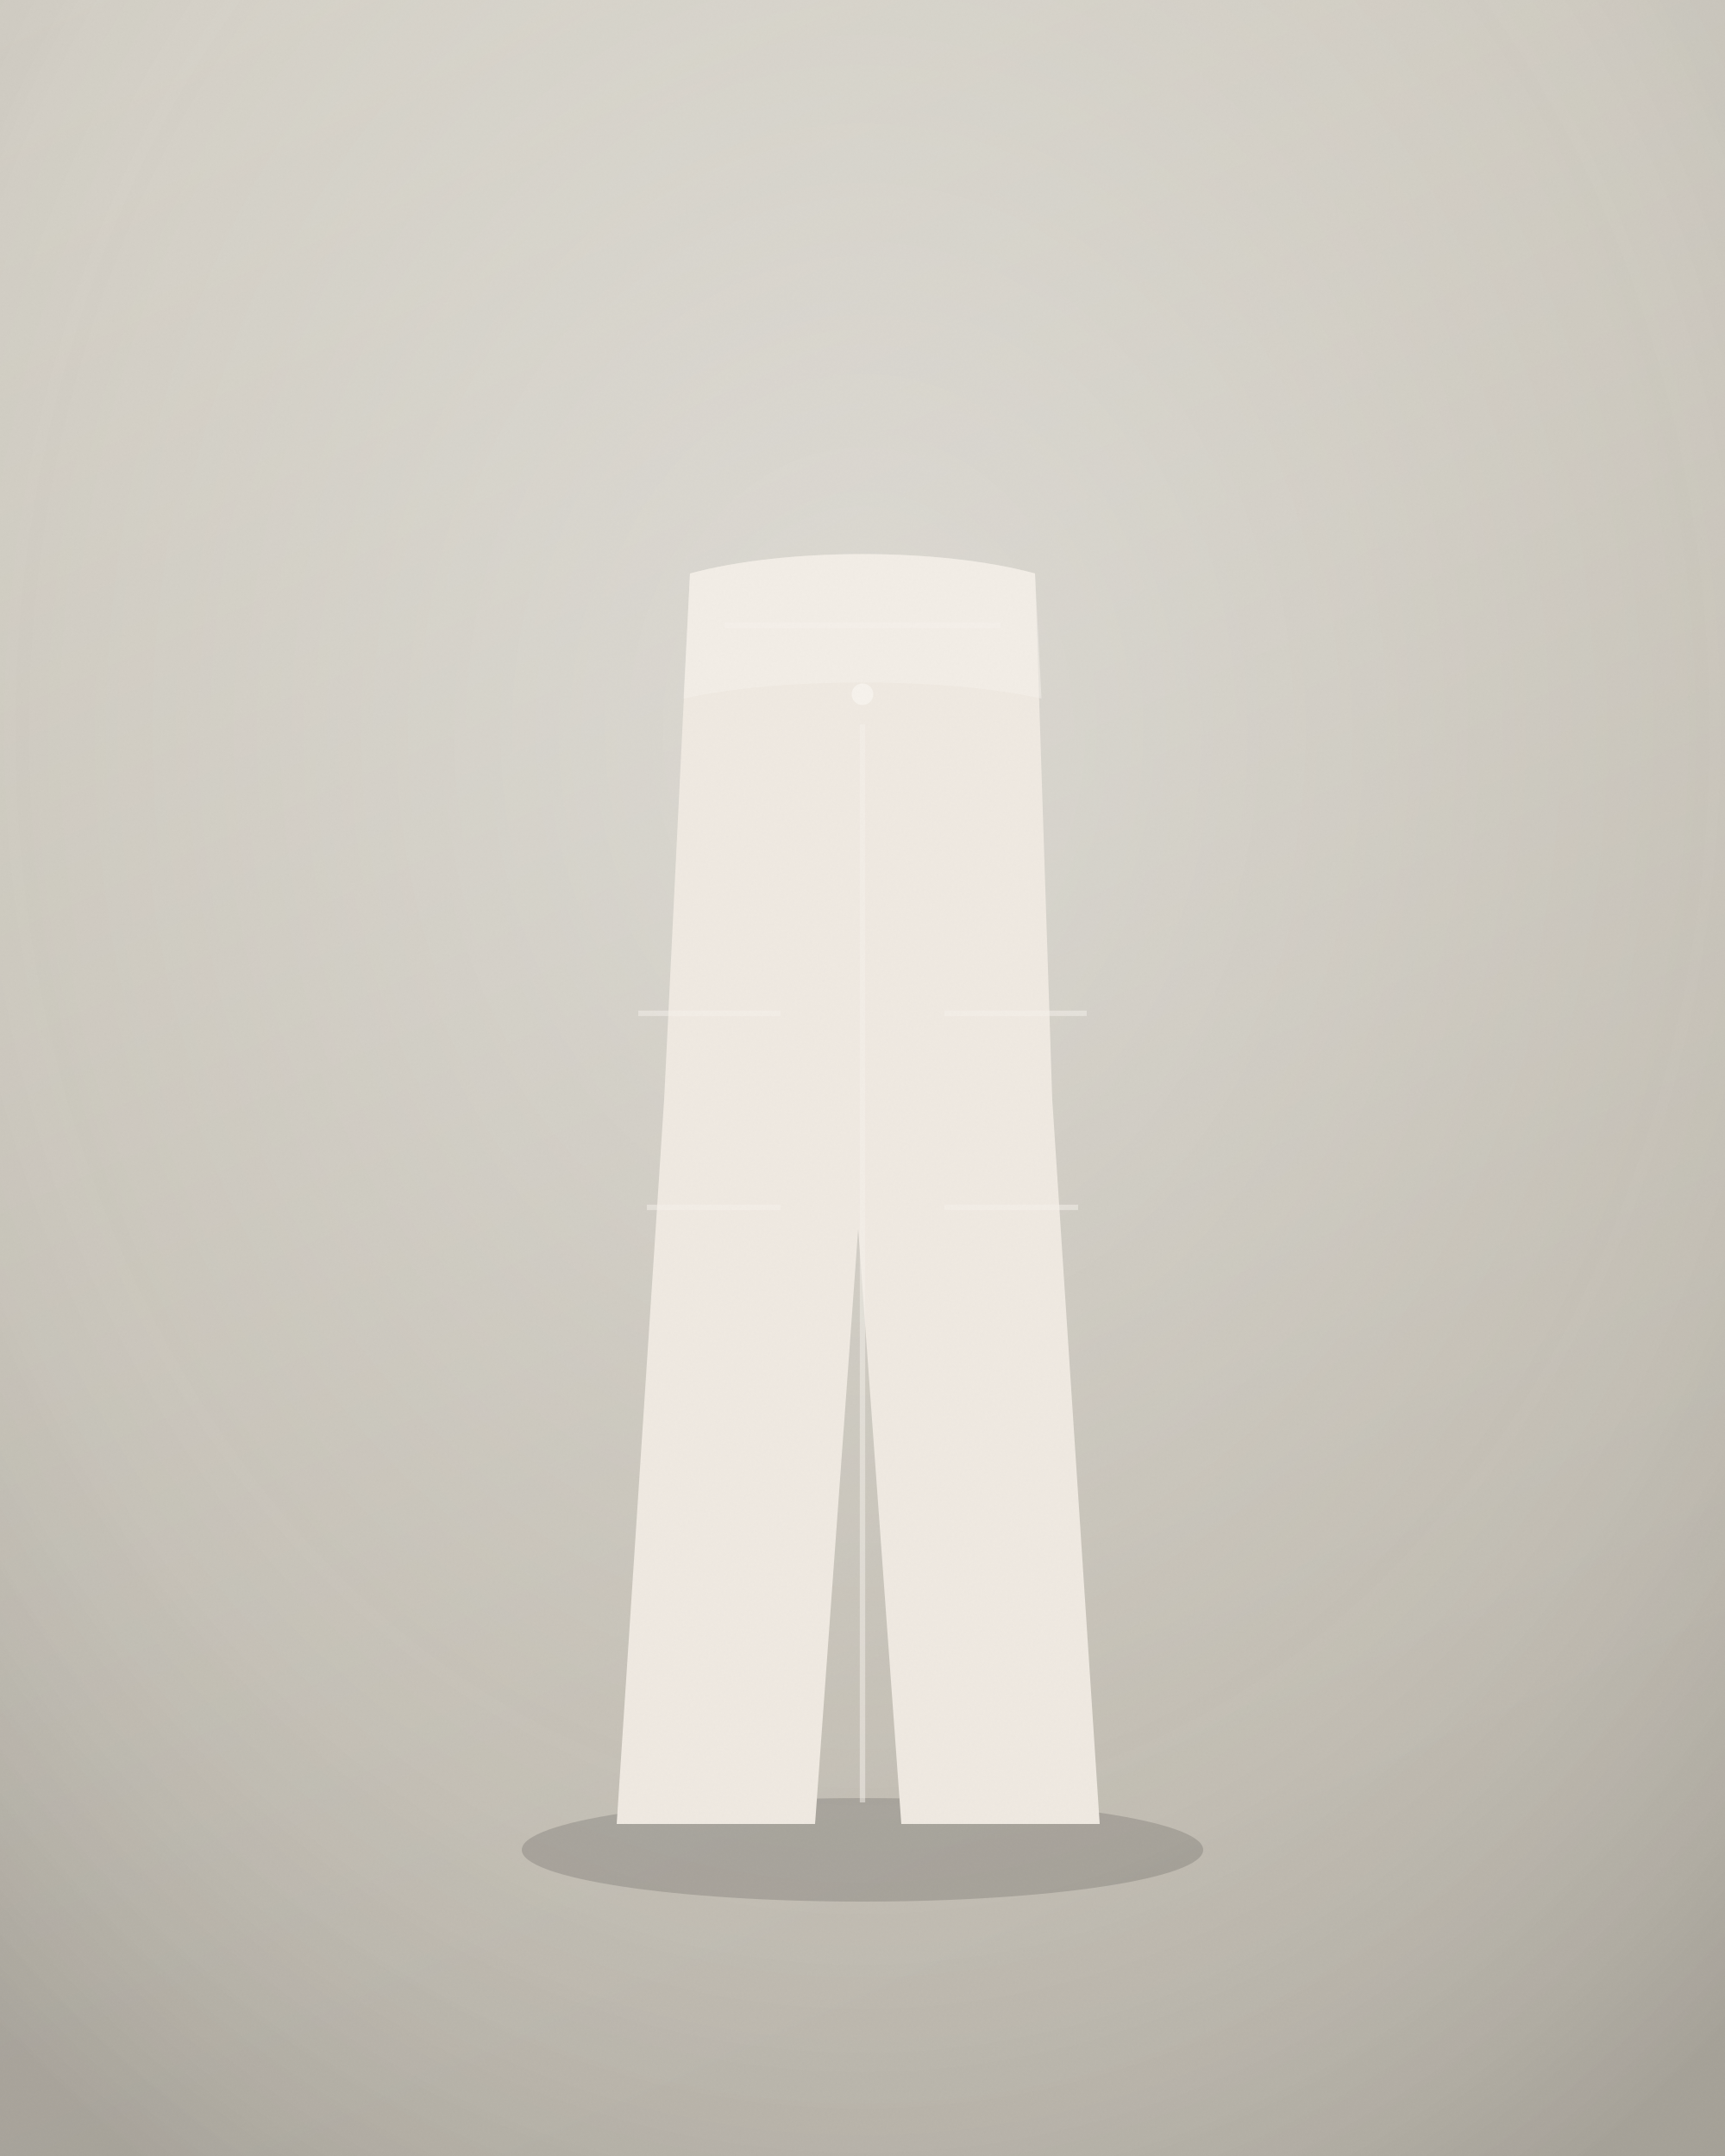
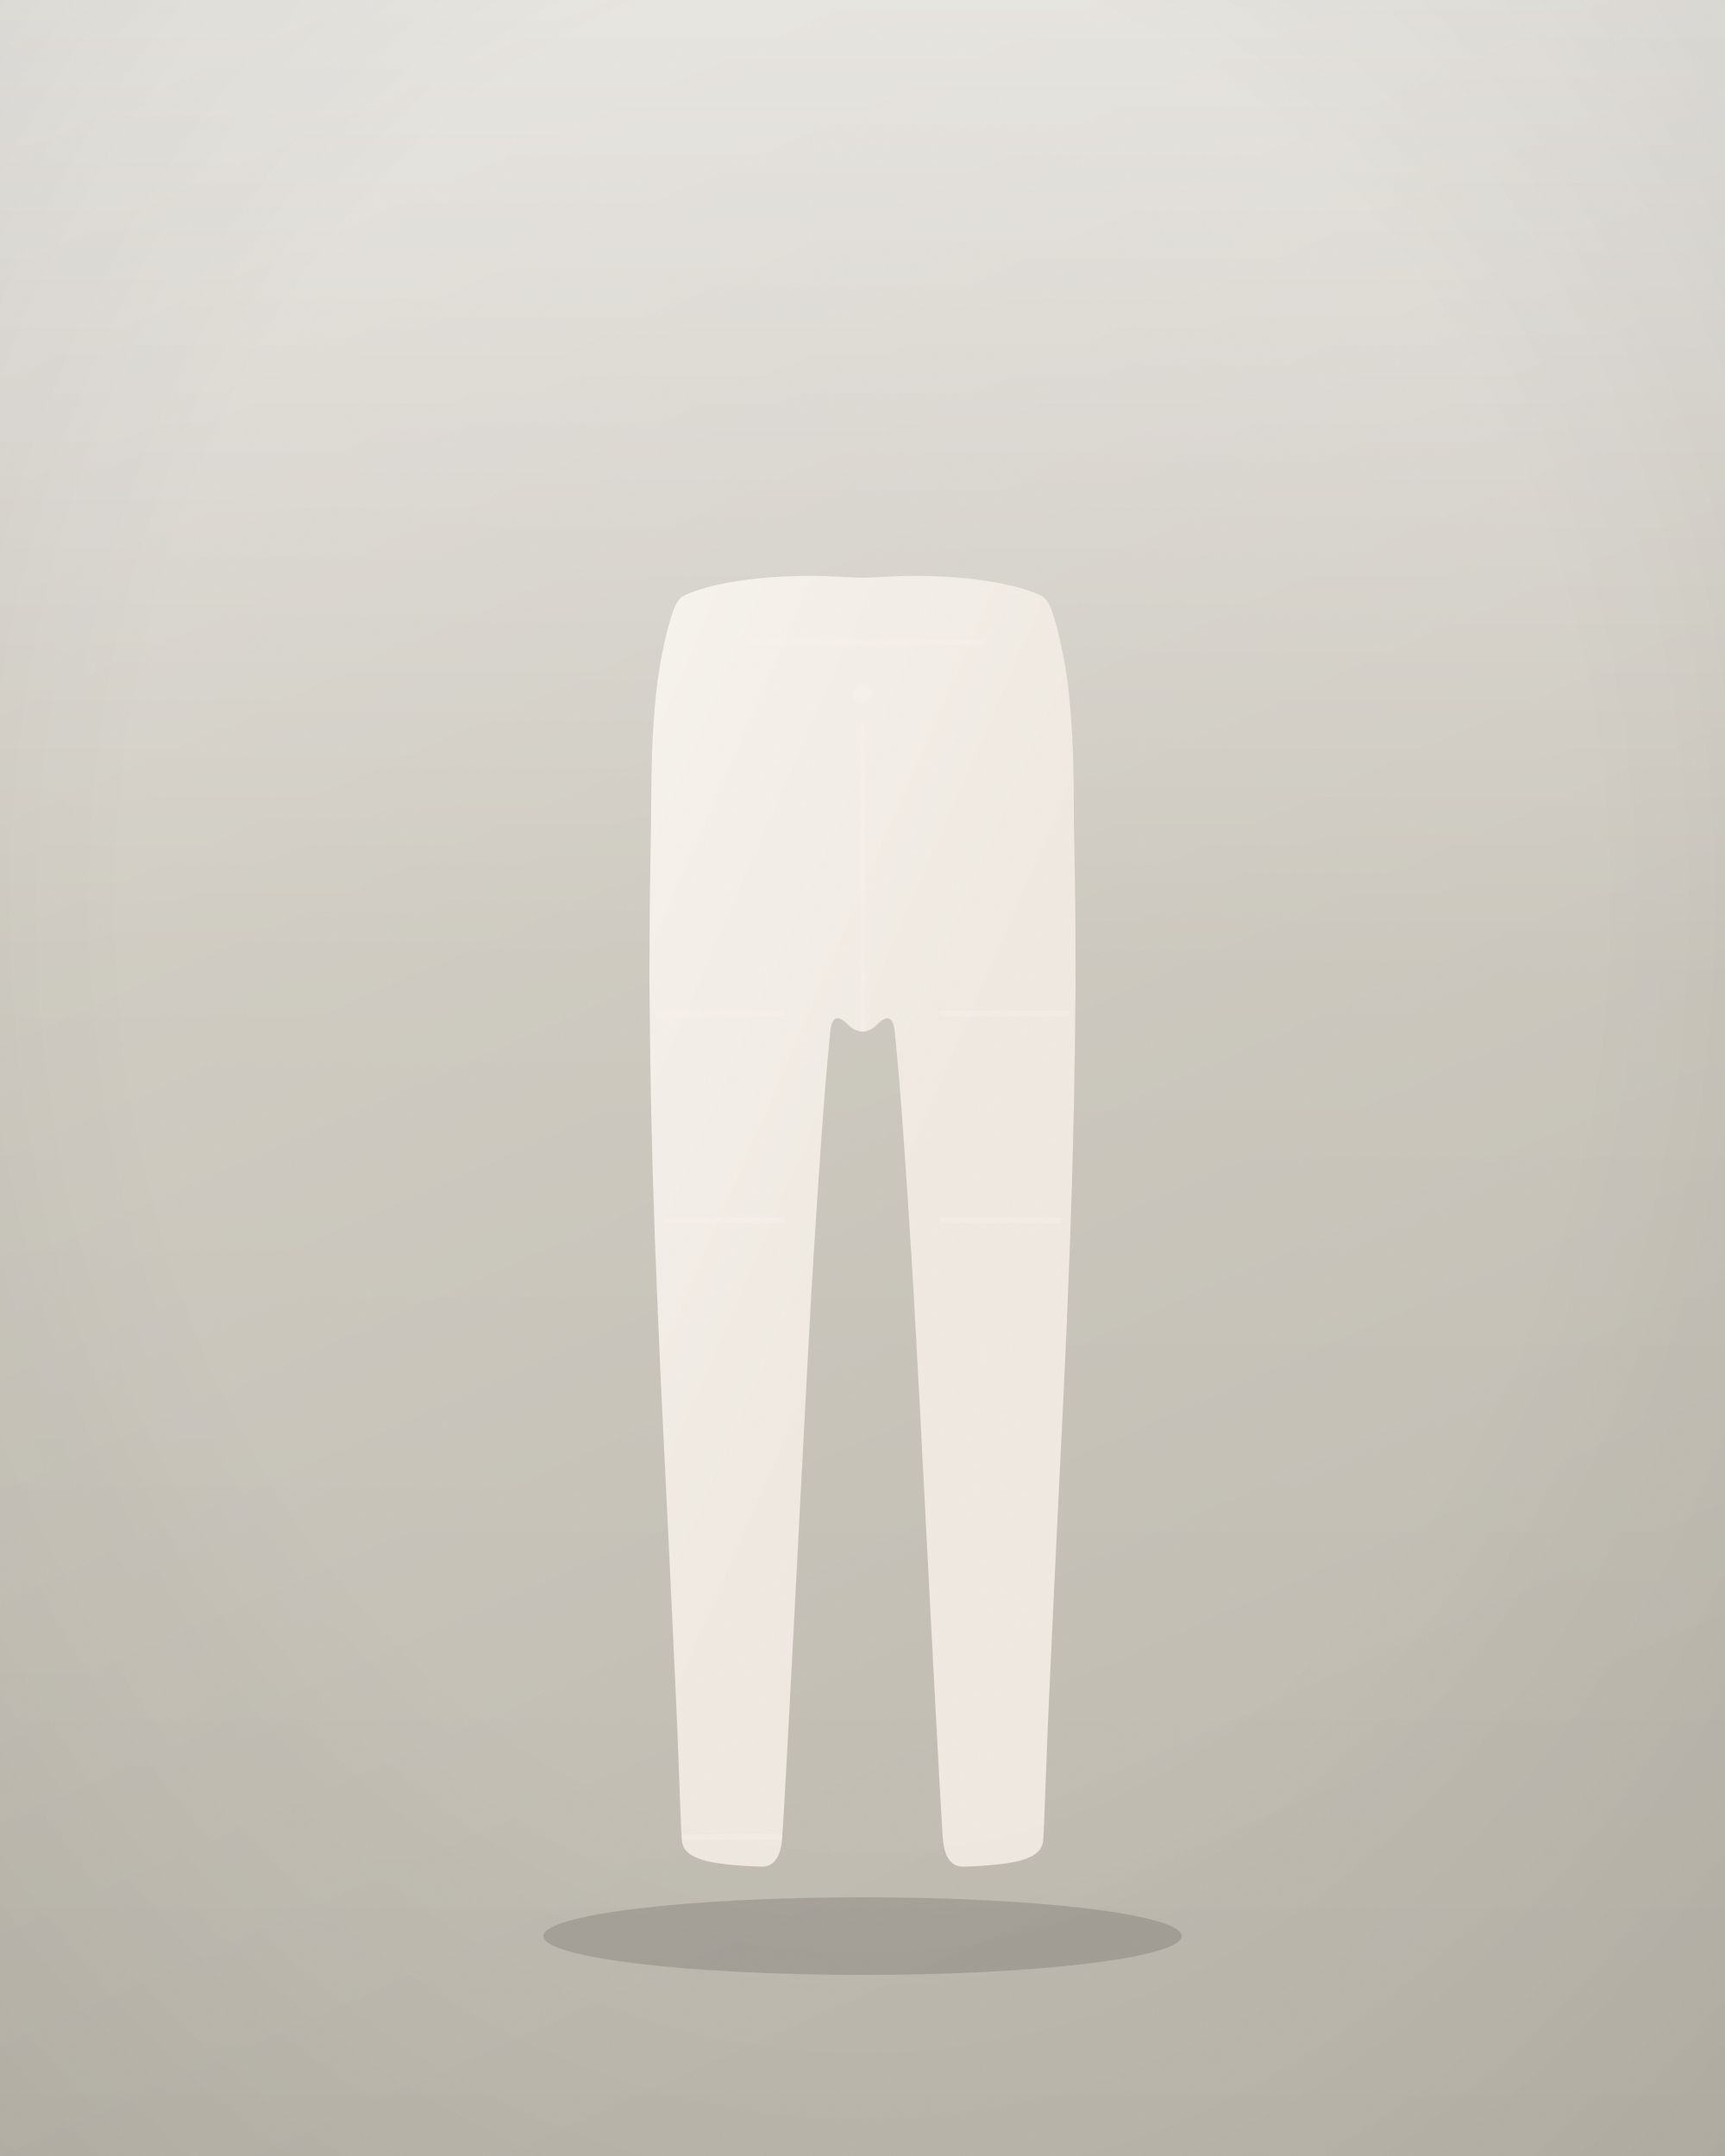
<svg xmlns="http://www.w3.org/2000/svg" viewBox="0 0 800 1000" width="800" height="1000" preserveAspectRatio="xMidYMid slice" role="img">
  <defs>
    <linearGradient id="bga4" x1="0" y1="0" x2="0.35" y2="1">
      <stop offset="0" stop-color="#D3CFC5" />
      <stop offset="1" stop-color="#BEB9AE" />
    </linearGradient>
-     <radialGradient id="lita4" cx="0.5" cy="0.34" r="0.78">
-       <stop offset="0" stop-color="#ffffff" stop-opacity="0.34" />
-       <stop offset="0.62" stop-color="#ffffff" stop-opacity="0.06" />
-       <stop offset="1" stop-color="#111111" stop-opacity="0.14" />
+     <linearGradient id="keya4" x1="0" y1="0" x2="0" y2="1">
+       <stop offset="0" stop-color="#ffffff" stop-opacity="0.5" />
+       <stop offset="0.45" stop-color="#ffffff" stop-opacity="0.1" />
+       <stop offset="1" stop-color="#ffffff" stop-opacity="0" />
+     </linearGradient>
+     <radialGradient id="viga4" cx="0.5" cy="0.42" r="0.78">
+       <stop offset="0.55" stop-color="#111111" stop-opacity="0" />
+       <stop offset="1" stop-color="#111111" stop-opacity="0.09" />
    </radialGradient>
-     <linearGradient id="faba4" x1="0.2" y1="0" x2="0.8" y2="1">
+     <linearGradient id="faba4" x1="0.12" y1="0" x2="0.88" y2="1">
      <stop offset="0" stop-color="#F6F2EC" />
+       <stop offset="0.55" stop-color="#EFE9E1" />
+       <stop offset="1" stop-color="#EFE9E1" />
+     </linearGradient>
+     <linearGradient id="figFIG" x1="0.1" y1="0" x2="0.9" y2="1">
+       <stop offset="0" stop-color="#F6F2EC" />
+       <stop offset="0.6" stop-color="#EFE9E1" />
      <stop offset="1" stop-color="#EFE9E1" />
    </linearGradient>
    <filter id="graina4" x="0" y="0" width="100%" height="100%">
      <feTurbulence type="fractalNoise" baseFrequency="0.85" numOctaves="3" stitchTiles="stitch" />
      <feColorMatrix type="saturate" values="0" />
      <feComponentTransfer>
        <feFuncA type="linear" slope="0.5" />
      </feComponentTransfer>
    </filter>
  </defs>
  <g id="art">
    <rect width="800" height="1000" fill="url(#bga4)" />
-     <rect width="800" height="1000" fill="url(#lita4)" />
-     <ellipse cx="400" cy="858" rx="158" ry="24" fill="#111111" opacity="0.16" />
-     <path fill="#EFE9E1" d="M320 266c44-12 116-12 160 0l8 244 22 336h-92l-20-276-20 276h-92l22-336z" />
-     <path fill="#F6F2EC" opacity="0.5" d="M320 266c44-12 116-12 160 0l3 58c-44-10-122-10-166 0z" />
-     <g fill="none" stroke="#F6F2EC" stroke-width="2.5" opacity="0.5">
-       <path d="M400 336v500M336 290h128" />
-       <path d="M296 470h66M438 470h66M300 560h62M438 560h62" />
+     <rect width="800" height="1000" fill="url(#keya4)" />
+     <ellipse cx="400" cy="898" rx="148" ry="18" fill="#111111" opacity="0.16" />
+     <defs>
+       <clipPath id="cl4">
+         <path d="M400.0 268.0Q400.0 268.0 411.1 267.5Q422.2 266.9 431.9 267.2Q441.5 267.5 449.6 268.4Q457.7 269.3 464.2 270.6Q470.7 271.9 475.4 273.4Q480.1 274.9 483.1 276.4Q486.0 278.0 488.0 283.9Q490.0 289.8 491.4 296.1Q492.9 302.4 494.0 309.0Q495.1 315.5 495.8 322.3Q496.5 329.0 496.9 335.7Q497.4 342.5 497.6 349.0Q497.8 355.6 497.9 361.9Q498.0 368.2 498.0 374.1Q498.0 380.0 498.3 395.7Q498.6 411.4 498.7 426.6Q498.8 441.9 498.8 456.7Q498.7 471.6 498.5 486.2Q498.3 500.7 498.0 515.0Q497.7 529.4 497.3 543.5Q496.9 557.6 496.4 571.7Q495.9 585.7 495.3 599.7Q494.8 613.8 494.1 627.8Q493.5 641.8 492.8 656.0Q492.1 670.1 491.4 684.5Q490.7 698.8 490.0 713.3Q489.3 727.9 488.6 742.8Q487.9 757.7 487.2 772.9Q486.5 788.2 485.8 803.9Q485.2 819.6 484.6 835.8Q484.0 852.0 483.8 853.9Q483.5 855.8 482.5 857.5Q481.4 859.2 479.1 860.6Q476.8 862.0 472.7 863.1Q468.6 864.1 462.3 864.8Q456.0 865.5 447.0 865.8Q438.0 866.0 437.2 851.8Q436.3 837.6 435.5 822.9Q434.7 808.2 433.9 793.1Q433.1 778.0 432.3 762.7Q431.5 747.4 430.7 731.9Q429.9 716.5 429.1 701.1Q428.3 685.6 427.5 670.3Q426.8 655.0 425.9 639.9Q425.1 624.9 424.3 610.2Q423.5 595.4 422.6 581.2Q421.7 567.0 420.8 553.4Q419.9 539.8 419.0 526.9Q418.1 514.1 417.1 502.1Q416.1 490.1 415.0 479.0Q414.0 468.0 407.0 475.0Q400.0 482.0 393.0 475.0Q386.0 468.0 385.0 479.0Q383.9 490.1 382.9 502.1Q381.9 514.1 381.0 526.9Q380.1 539.8 379.2 553.4Q378.3 567.0 377.4 581.2Q376.5 595.4 375.7 610.2Q374.9 624.9 374.1 639.9Q373.3 655.0 372.5 670.3Q371.7 685.6 370.9 701.1Q370.1 716.5 369.3 731.9Q368.5 747.4 367.7 762.7Q366.9 778.0 366.1 793.1Q365.3 808.2 364.5 822.9Q363.7 837.6 362.8 851.8Q362.0 866.0 353.0 865.8Q344.0 865.5 337.7 864.8Q331.4 864.1 327.3 863.1Q323.3 862.0 320.9 860.6Q318.6 859.2 317.5 857.5Q316.5 855.8 316.2 853.9Q316.0 852.0 315.4 835.8Q314.8 819.6 314.2 803.9Q313.5 788.2 312.8 772.9Q312.1 757.7 311.4 742.8Q310.7 727.9 310.0 713.3Q309.3 698.8 308.6 684.5Q307.9 670.1 307.2 656.0Q306.5 641.8 305.9 627.8Q305.3 613.8 304.7 599.7Q304.1 585.7 303.6 571.7Q303.1 557.6 302.7 543.5Q302.3 529.4 302.0 515.0Q301.7 500.7 301.5 486.2Q301.3 471.6 301.2 456.7Q301.2 441.9 301.3 426.6Q301.4 411.4 301.7 395.7Q302.0 380.0 302.0 374.1Q302.0 368.2 302.1 361.9Q302.2 355.6 302.4 349.0Q302.6 342.5 303.1 335.7Q303.5 329.0 304.2 322.3Q304.9 315.5 306.0 309.0Q307.1 302.4 308.6 296.1Q310.0 289.8 312.0 283.9Q314.0 278.0 316.9 276.4Q319.9 274.9 324.6 273.4Q329.3 271.9 335.8 270.6Q342.3 269.3 350.4 268.4Q358.5 267.5 368.1 267.2Q377.8 266.9 388.9 267.5Z" />
+       </clipPath>
+     </defs>
+     <path fill="url(#faba4)" d="M400.0 268.0Q400.0 268.0 411.1 267.5Q422.2 266.9 431.9 267.2Q441.5 267.5 449.6 268.4Q457.7 269.3 464.2 270.6Q470.7 271.9 475.4 273.4Q480.1 274.9 483.1 276.4Q486.0 278.0 488.0 283.9Q490.0 289.8 491.4 296.1Q492.9 302.4 494.0 309.0Q495.1 315.5 495.8 322.3Q496.5 329.0 496.9 335.7Q497.4 342.5 497.6 349.0Q497.8 355.6 497.9 361.9Q498.0 368.2 498.0 374.1Q498.0 380.0 498.3 395.7Q498.6 411.4 498.7 426.6Q498.8 441.9 498.8 456.7Q498.7 471.6 498.5 486.2Q498.3 500.7 498.0 515.0Q497.7 529.4 497.3 543.5Q496.9 557.6 496.4 571.7Q495.9 585.7 495.3 599.7Q494.8 613.8 494.1 627.8Q493.5 641.8 492.8 656.0Q492.1 670.1 491.4 684.5Q490.7 698.8 490.0 713.3Q489.3 727.9 488.6 742.8Q487.9 757.7 487.2 772.9Q486.5 788.2 485.8 803.9Q485.2 819.6 484.6 835.8Q484.0 852.0 483.8 853.9Q483.5 855.8 482.5 857.5Q481.4 859.2 479.1 860.6Q476.8 862.0 472.7 863.1Q468.6 864.1 462.3 864.8Q456.0 865.5 447.0 865.8Q438.0 866.0 437.2 851.8Q436.3 837.6 435.5 822.9Q434.7 808.2 433.9 793.1Q433.1 778.0 432.3 762.7Q431.5 747.4 430.7 731.9Q429.9 716.5 429.1 701.1Q428.3 685.6 427.5 670.3Q426.8 655.0 425.9 639.9Q425.1 624.9 424.3 610.2Q423.5 595.4 422.6 581.2Q421.7 567.0 420.8 553.4Q419.9 539.8 419.0 526.9Q418.1 514.1 417.1 502.1Q416.1 490.1 415.0 479.0Q414.0 468.0 407.0 475.0Q400.0 482.0 393.0 475.0Q386.0 468.0 385.0 479.0Q383.9 490.1 382.9 502.1Q381.9 514.1 381.0 526.9Q380.1 539.8 379.2 553.4Q378.3 567.0 377.4 581.2Q376.5 595.4 375.7 610.2Q374.9 624.9 374.1 639.9Q373.3 655.0 372.5 670.3Q371.7 685.6 370.9 701.1Q370.1 716.5 369.3 731.9Q368.5 747.4 367.7 762.7Q366.9 778.0 366.1 793.1Q365.3 808.2 364.5 822.9Q363.7 837.6 362.8 851.8Q362.0 866.0 353.0 865.8Q344.0 865.5 337.7 864.8Q331.4 864.1 327.3 863.1Q323.3 862.0 320.9 860.6Q318.6 859.2 317.5 857.5Q316.5 855.8 316.2 853.9Q316.0 852.0 315.4 835.8Q314.8 819.6 314.2 803.9Q313.5 788.2 312.8 772.9Q312.1 757.7 311.4 742.8Q310.7 727.9 310.0 713.3Q309.3 698.8 308.6 684.5Q307.9 670.1 307.2 656.0Q306.5 641.8 305.9 627.8Q305.3 613.8 304.7 599.7Q304.1 585.7 303.6 571.7Q303.1 557.6 302.7 543.5Q302.3 529.4 302.0 515.0Q301.7 500.7 301.5 486.2Q301.3 471.6 301.2 456.7Q301.2 441.9 301.3 426.6Q301.4 411.4 301.7 395.7Q302.0 380.0 302.0 374.1Q302.0 368.2 302.1 361.9Q302.2 355.6 302.4 349.0Q302.6 342.5 303.1 335.7Q303.5 329.0 304.2 322.3Q304.9 315.5 306.0 309.0Q307.1 302.4 308.6 296.1Q310.0 289.8 312.0 283.9Q314.0 278.0 316.9 276.4Q319.9 274.9 324.6 273.4Q329.3 271.9 335.8 270.6Q342.3 269.3 350.4 268.4Q358.5 267.5 368.1 267.2Q377.8 266.9 388.9 267.5Z" />
+     <g clip-path="url(#cl4)">
+       <path fill="none" stroke="#F6F2EC" stroke-width="2.5" opacity="0.3" d="M316 852h56h56" />
+       <g fill="none" stroke="#F6F2EC" stroke-width="2.5" opacity="0.38">
+         <path d="M400 336v512M344 298h112" />
+         <path d="M304 470h60M436 470h60M308 566h56M436 566h56" />
+       </g>
+       <circle cx="400" cy="322" r="4.5" fill="#F6F2EC" opacity="0.6" />
    </g>
-     <circle cx="400" cy="322" r="5" fill="#F6F2EC" />
-     <rect width="800" height="1000" filter="url(#graina4)" opacity="0.055" />
+     <rect width="800" height="1000" fill="url(#viga4)" />
+     <rect width="800" height="1000" filter="url(#graina4)" opacity="0.05" />
  </g>
</svg>
